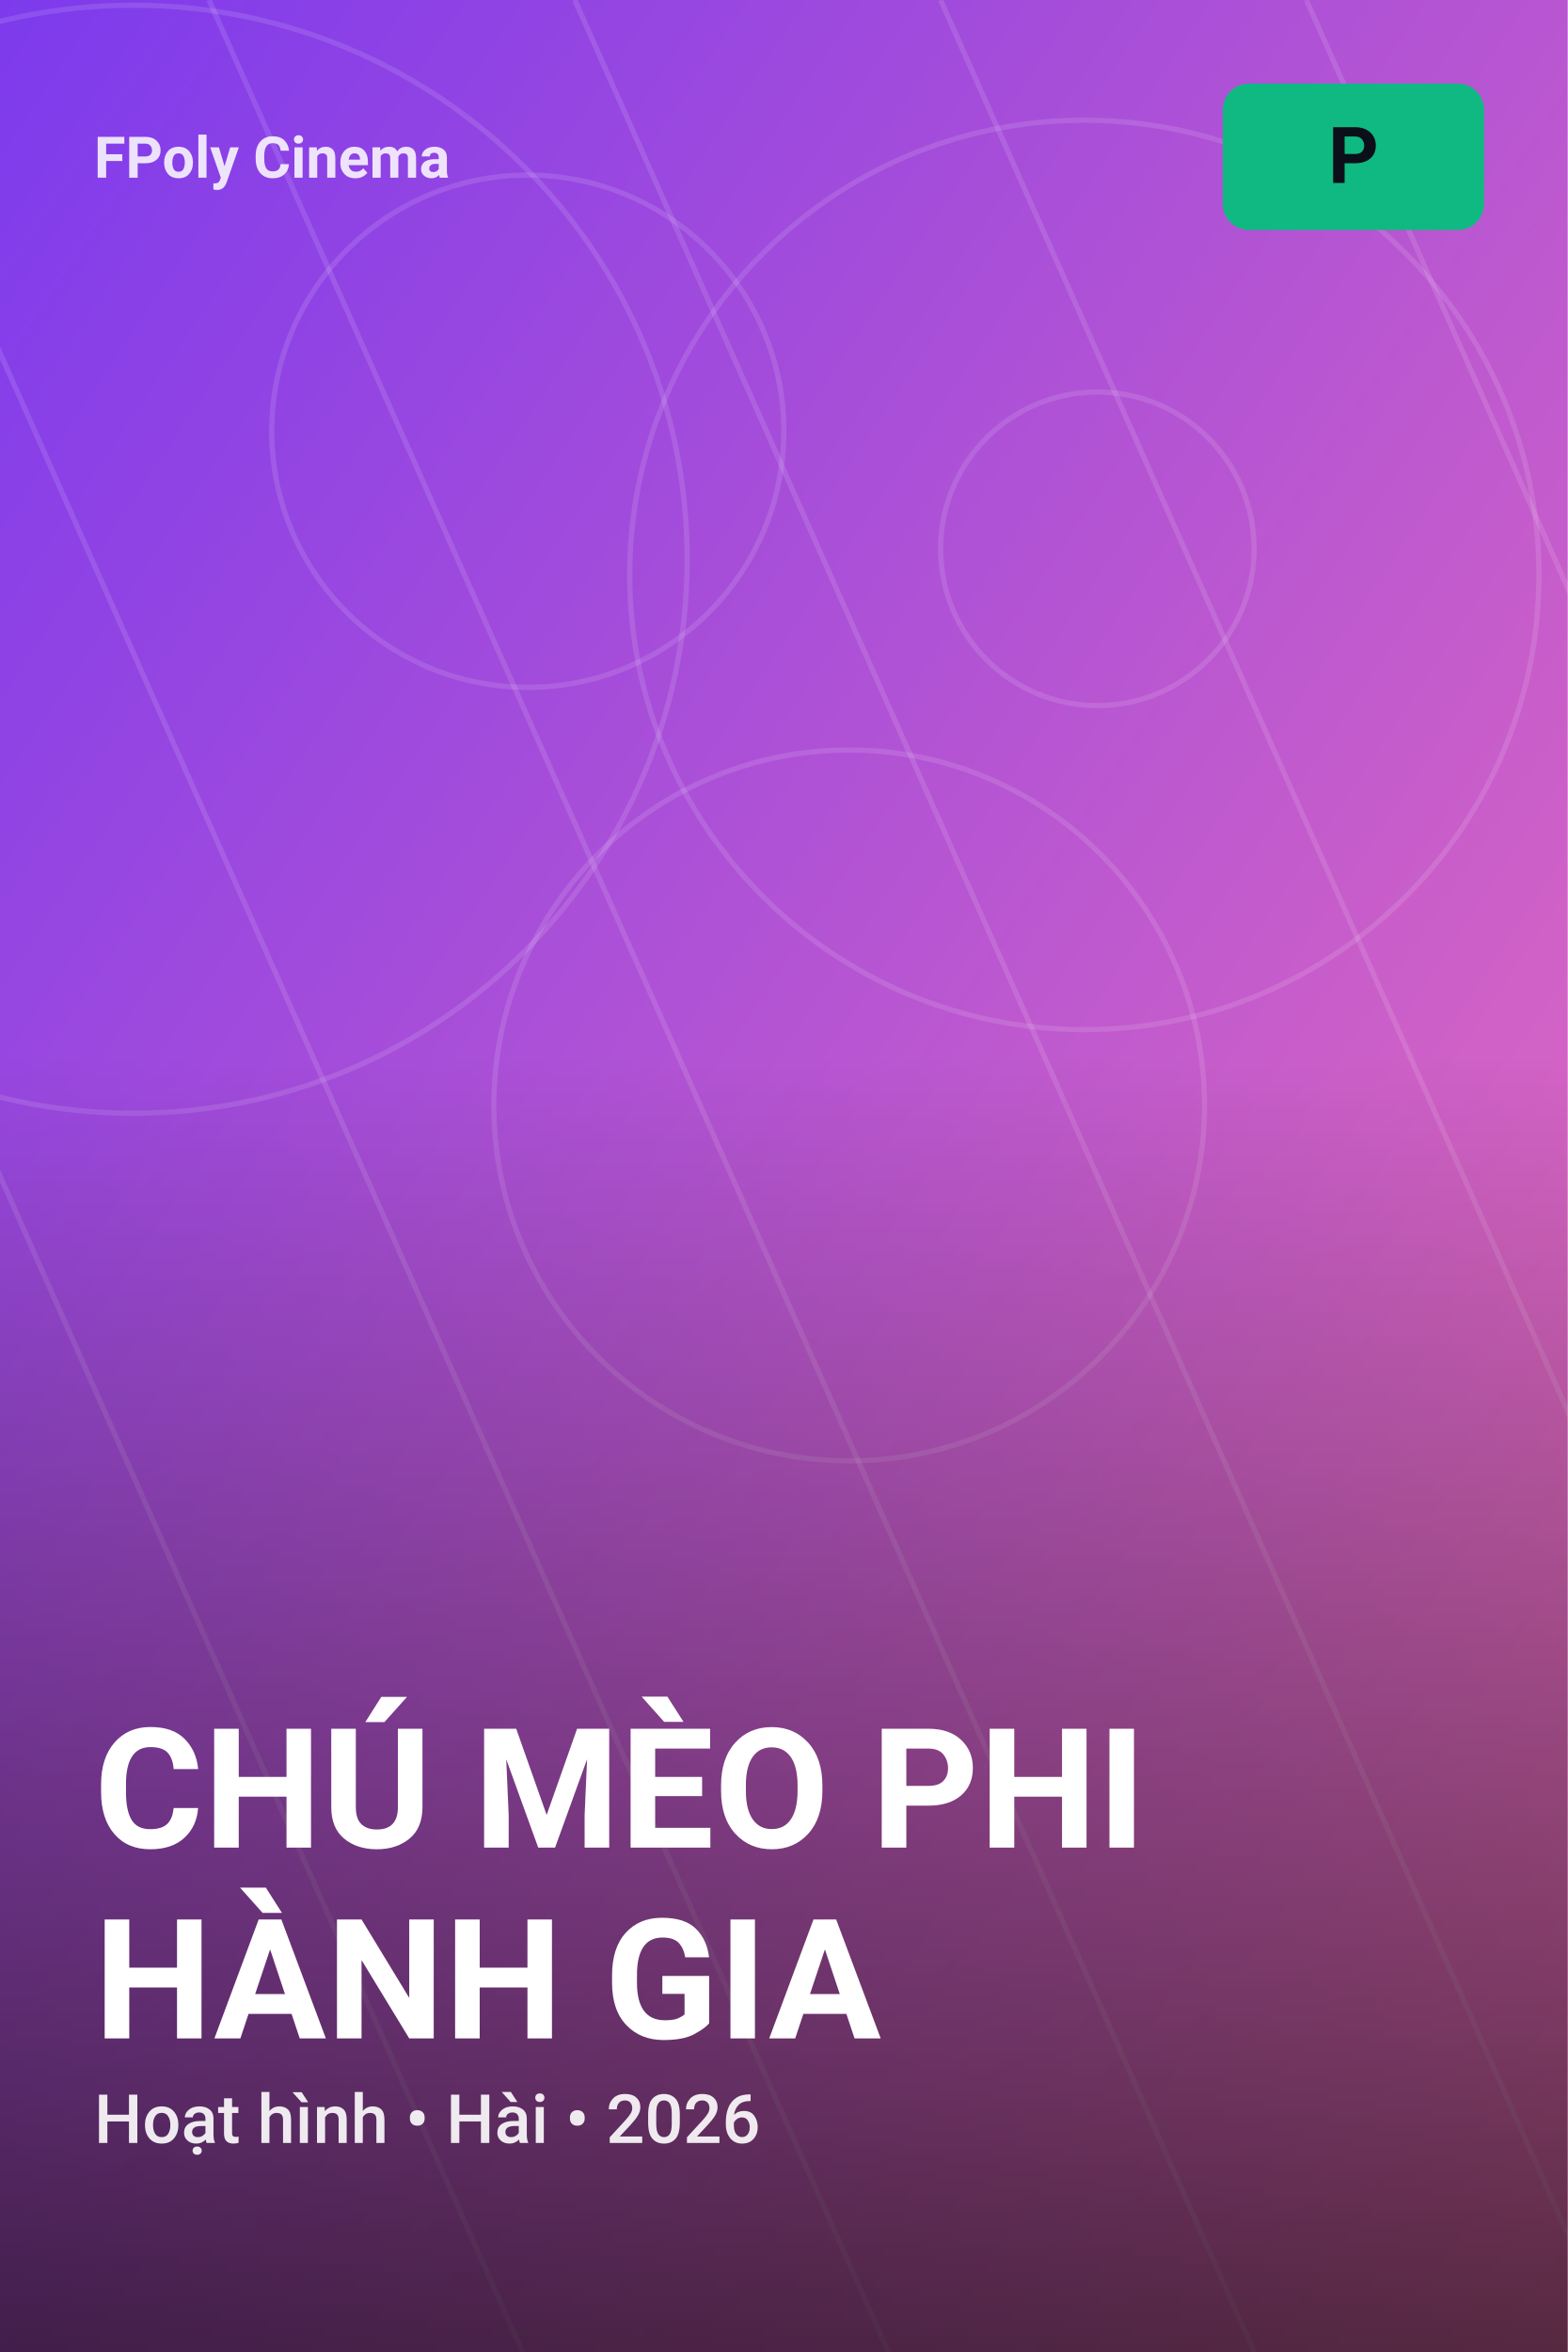
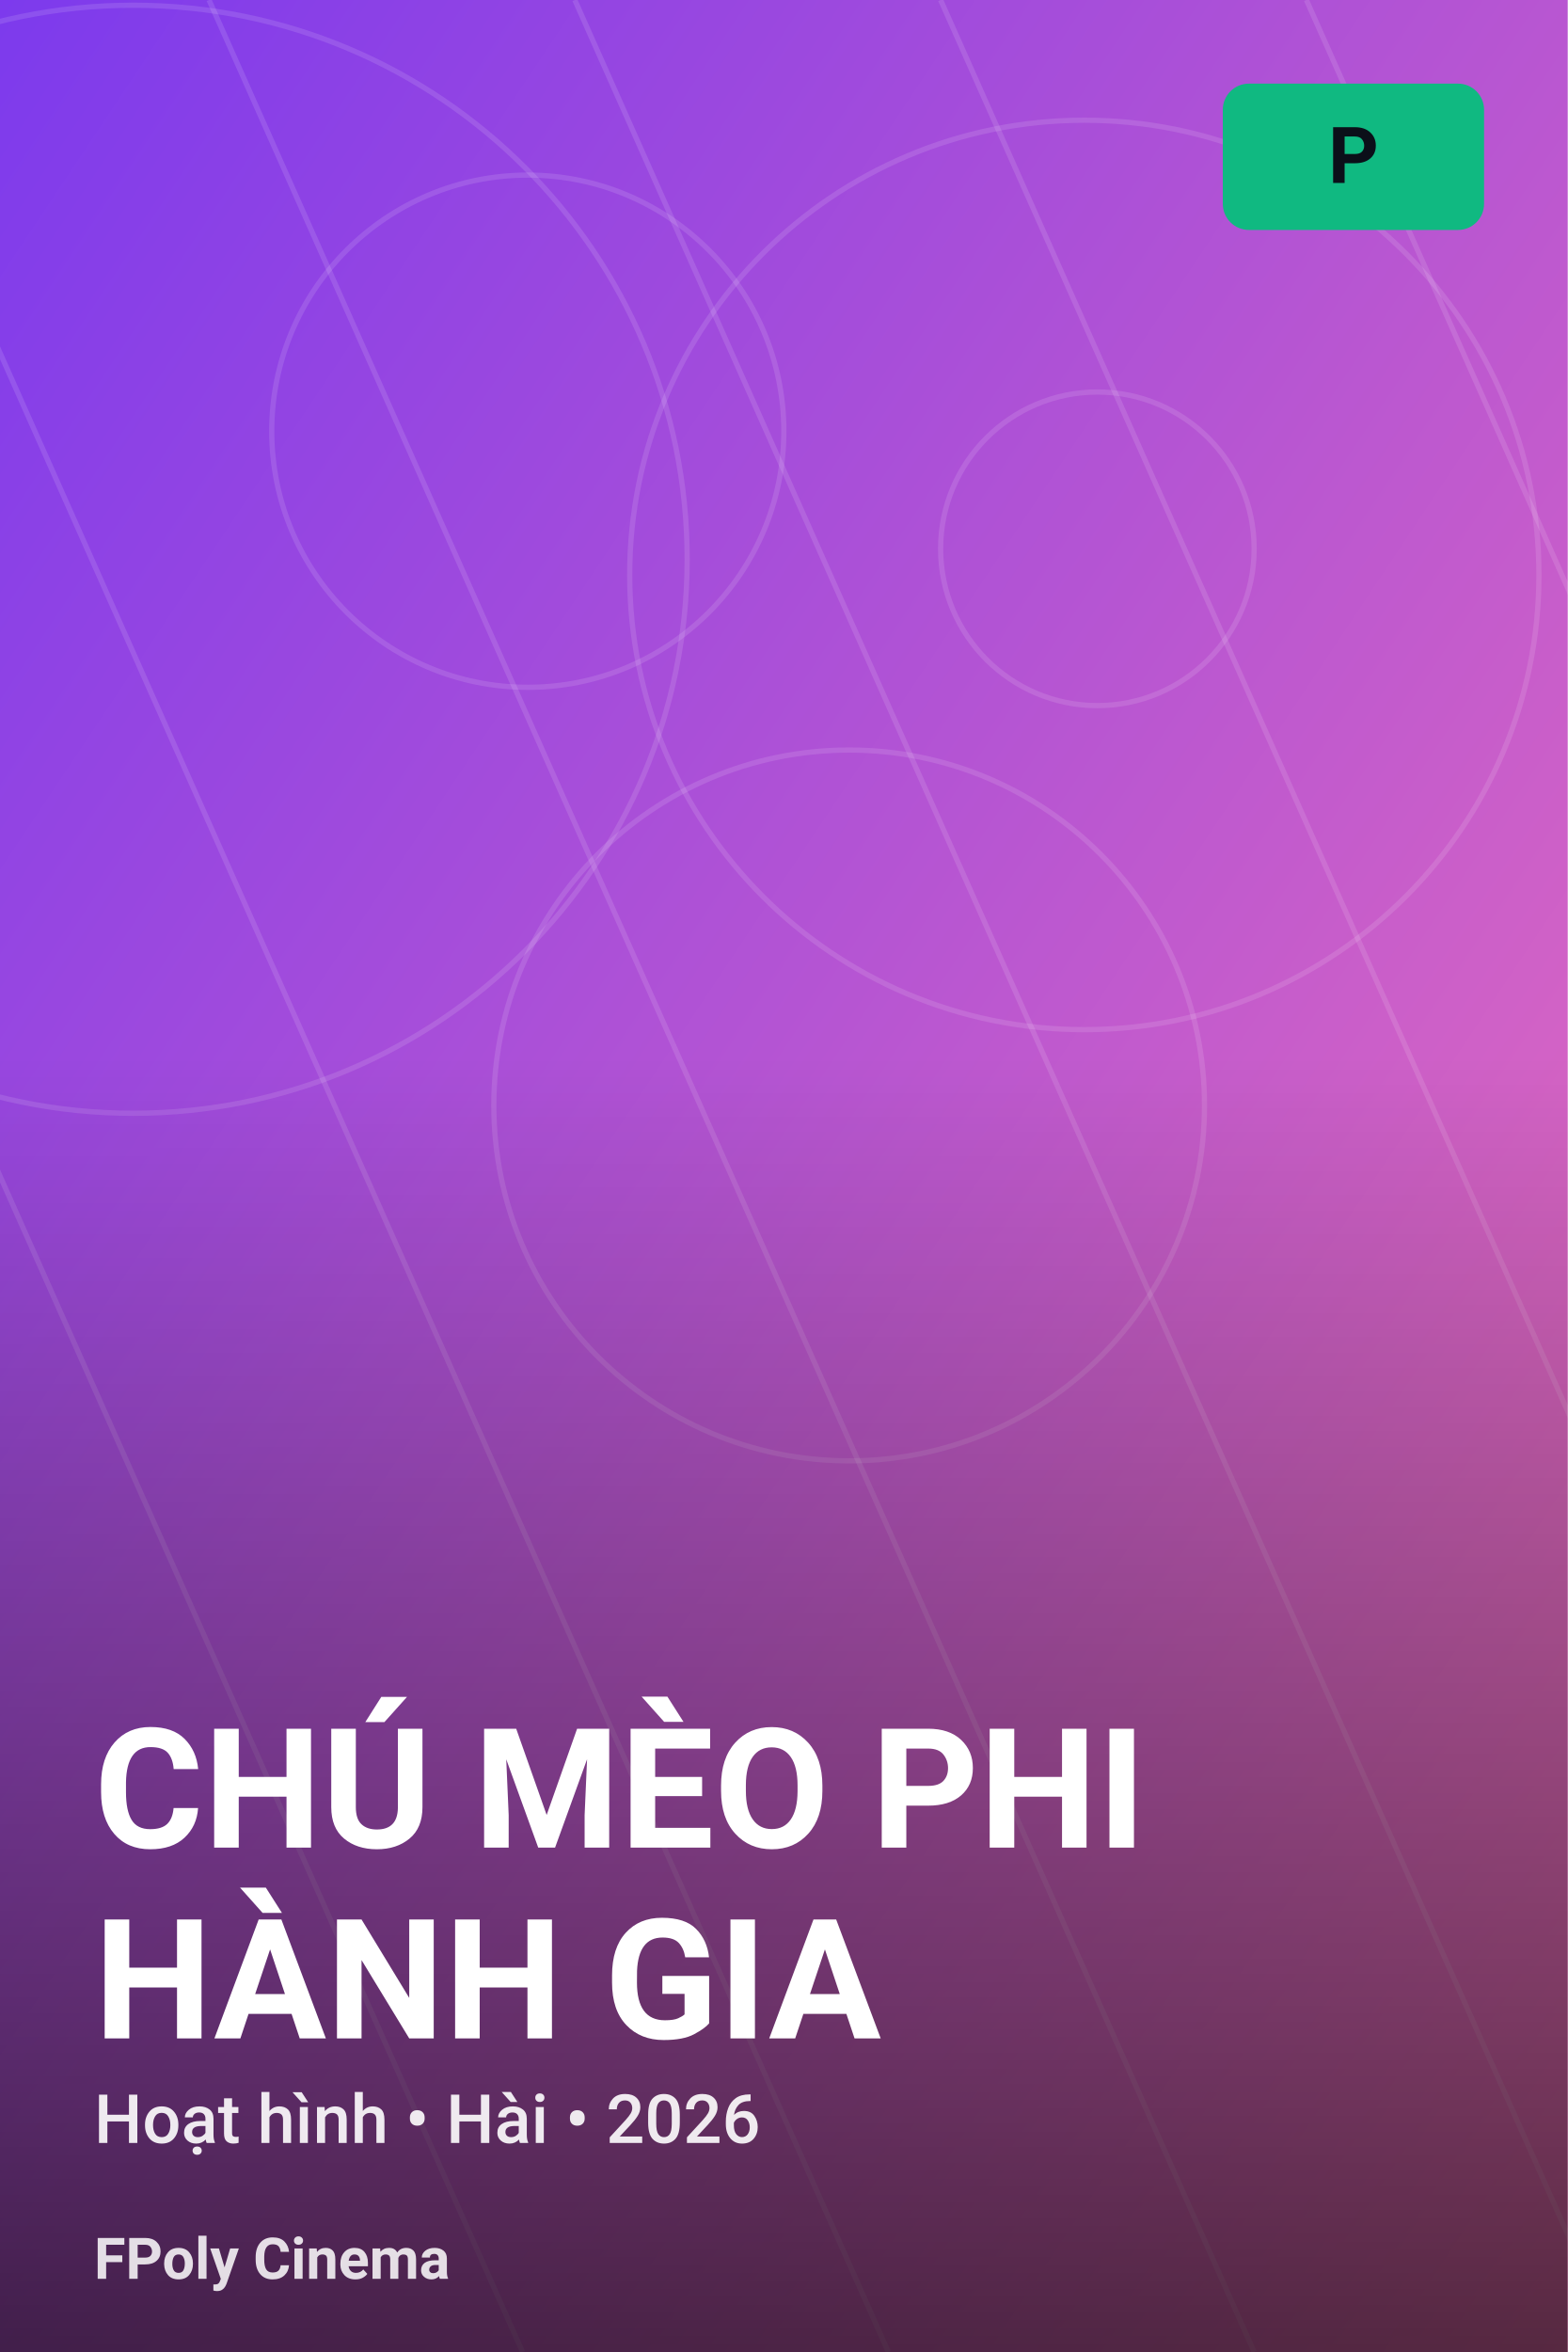
<svg xmlns="http://www.w3.org/2000/svg" width="600" height="900" viewBox="0 0 600 900" role="img" aria-label="Chú Mèo Phi Hành Gia">
  <defs>
    <linearGradient id="bg" x1="0" y1="0" x2="1" y2="1">
      <stop offset="0" stop-color="#7C3AED" />
      <stop offset="1" stop-color="#F472B6" />
    </linearGradient>
    <linearGradient id="shade" x1="0" y1="0" x2="0" y2="1">
      <stop offset="0.45" stop-color="#000000" stop-opacity="0" />
      <stop offset="1" stop-color="#000000" stop-opacity="0.65" />
    </linearGradient>
  </defs>
  <rect width="600" height="900" fill="url(#bg)" />
  <g fill="none" stroke="#FFFFFF" stroke-opacity="0.12" stroke-width="2">
    <circle cx="420" cy="210" r="60" />
    <circle cx="202" cy="165" r="98" />
    <circle cx="325" cy="423" r="136" />
    <circle cx="415" cy="220" r="174" />
    <circle cx="51" cy="214" r="212" />
    <line x1="-200" y1="0" x2="200" y2="900" />
    <line x1="-60" y1="0" x2="340" y2="900" />
    <line x1="80" y1="0" x2="480" y2="900" />
    <line x1="220" y1="0" x2="620" y2="900" />
    <line x1="360" y1="0" x2="760" y2="900" />
    <line x1="500" y1="0" x2="900" y2="900" />
  </g>
  <rect width="600" height="900" fill="url(#shade)" />
  <rect x="468" y="32" width="100" height="56" rx="10" fill="#10B981" />
  <text x="518" y="70" text-anchor="middle" font-family="'Be Vietnam Pro', 'Segoe UI', Roboto, Arial, sans-serif" font-size="30" font-weight="700" fill="#0B0F19">P</text>
-   <text x="36" y="68" font-family="'Be Vietnam Pro', 'Segoe UI', Roboto, Arial, sans-serif" font-size="22" font-weight="600" fill="#FFFFFF" fill-opacity="0.85">FPoly Cinema</text>
+   <text x="36" y="872" font-family="'Be Vietnam Pro', 'Segoe UI', Roboto, Arial, sans-serif" font-size="22" font-weight="600" fill="#FFFFFF" fill-opacity="0.85">FPoly Cinema</text>
  <g font-family="'Be Vietnam Pro', 'Segoe UI', Roboto, Arial, sans-serif" font-weight="700" font-size="64" fill="#FFFFFF">
    <text x="36" y="707">CHÚ MÈO PHI</text>
    <text x="36" y="780">HÀNH GIA</text>
  </g>
  <text x="36" y="820" font-family="'Be Vietnam Pro', 'Segoe UI', Roboto, Arial, sans-serif" font-size="26" font-weight="500" fill="#FFFFFF" fill-opacity="0.9">Hoạt hình • Hài • 2026</text>
</svg>
